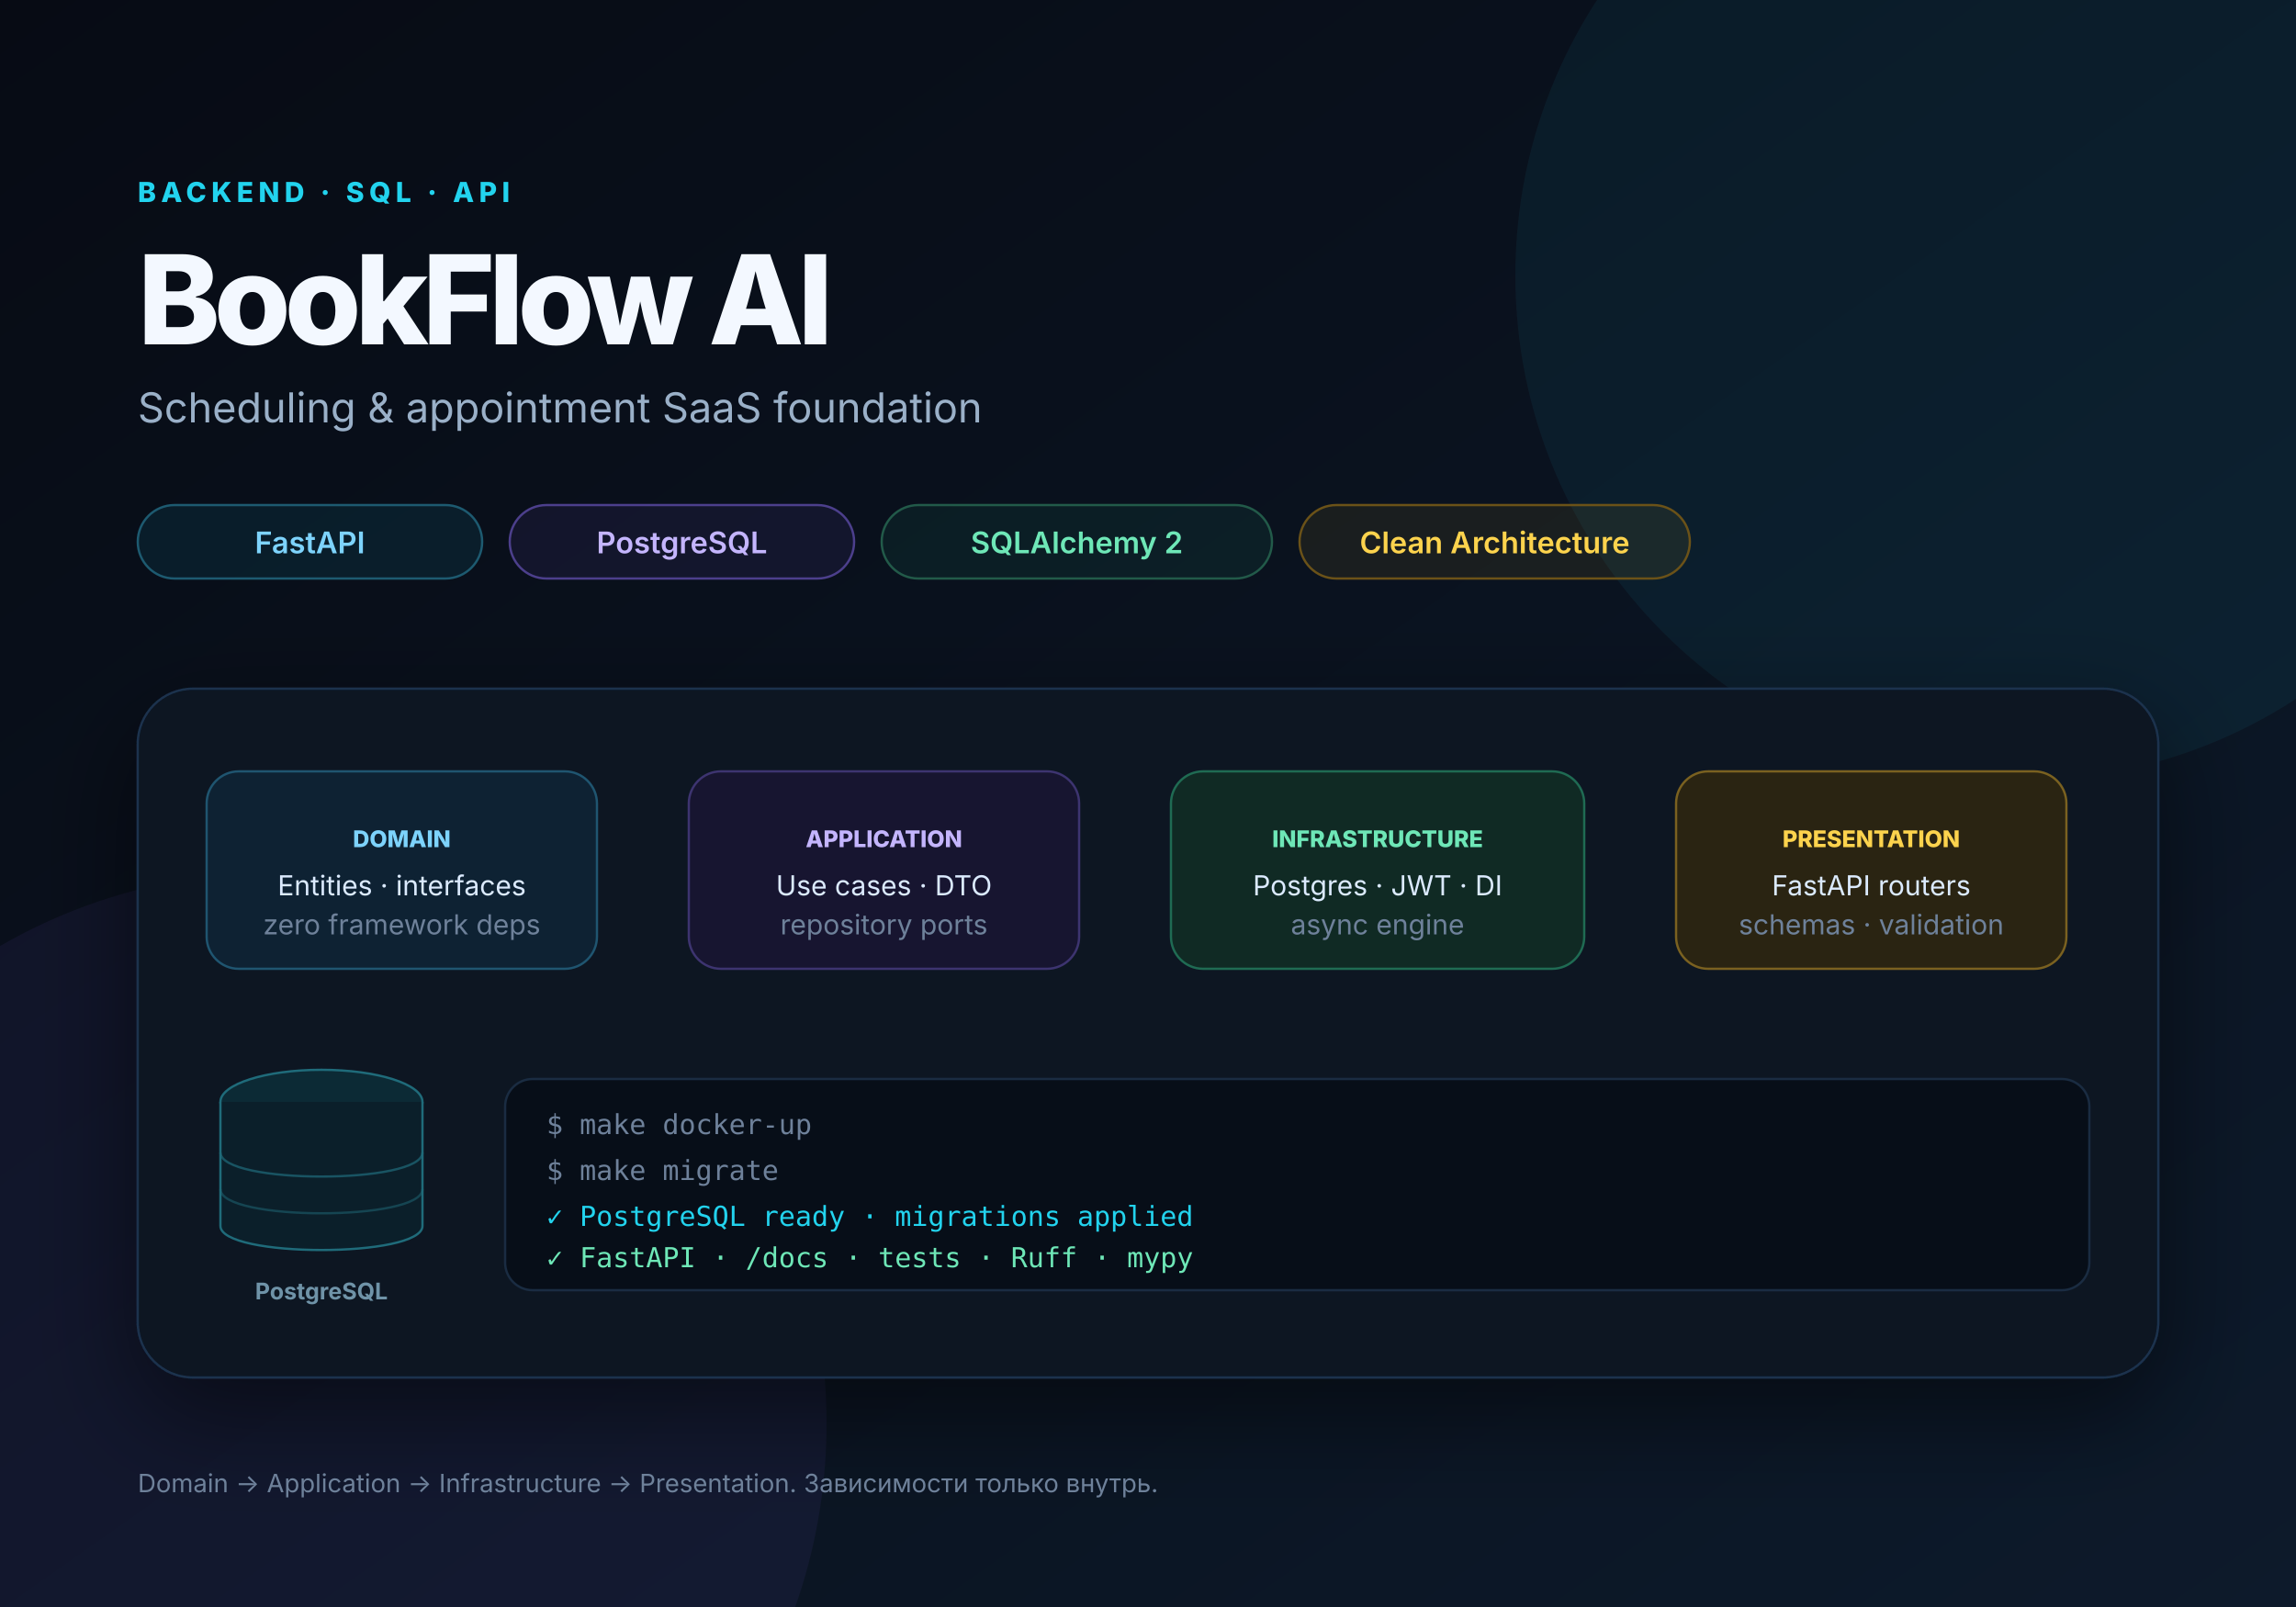
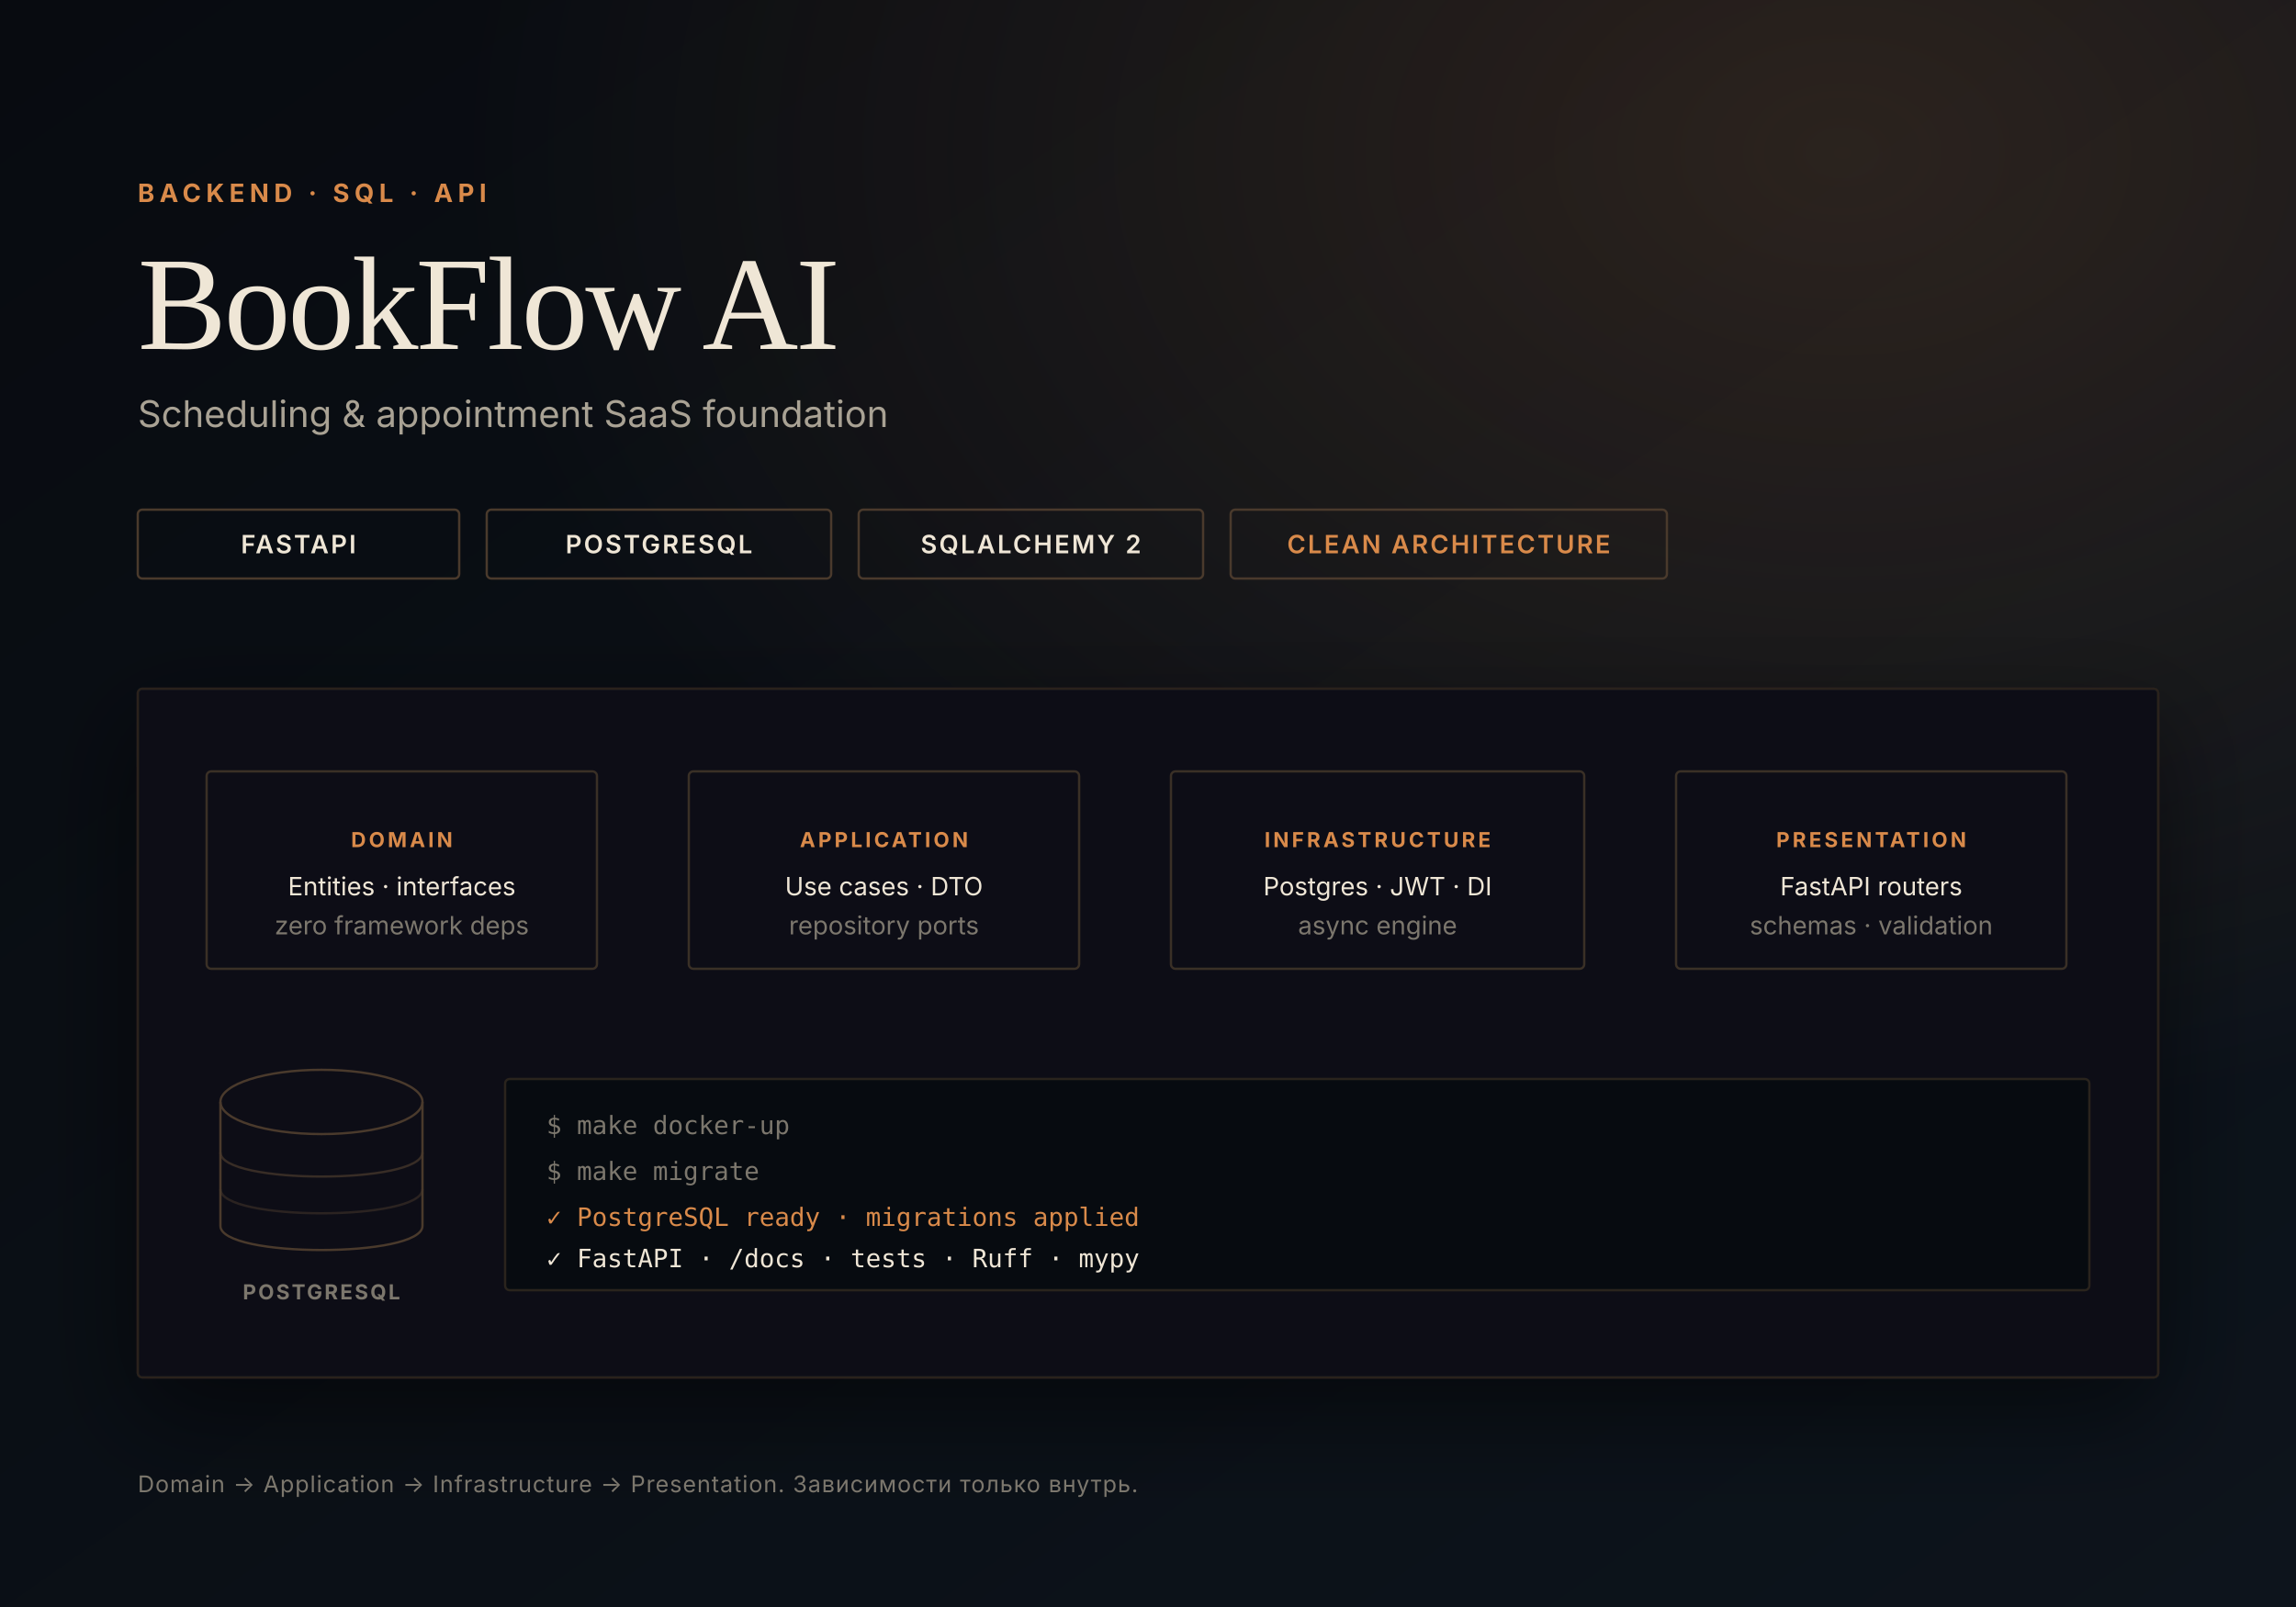
<svg xmlns="http://www.w3.org/2000/svg" width="1000" height="700" viewBox="0 0 1000 700" role="img" aria-label="BookFlow AI — backend architecture">
  <defs>
    <linearGradient id="bg" x1="0" y1="0" x2="1" y2="1">
-       <stop offset="0" stop-color="#070b14" />
-       <stop offset="1" stop-color="#0d1a2b" />
+       <stop offset="0" stop-color="#080b10" />
+       <stop offset="1" stop-color="#0d141c" />
    </linearGradient>
-     <linearGradient id="acc" x1="0" y1="0" x2="1" y2="0">
-       <stop offset="0" stop-color="#22d3ee" />
-       <stop offset="1" stop-color="#8b5cf6" />
-     </linearGradient>
-     <linearGradient id="line" x1="0" y1="0" x2="1" y2="1">
-       <stop offset="0" stop-color="#22d3ee" stop-opacity="0.35" />
-       <stop offset="1" stop-color="#8b5cf6" stop-opacity="0.05" />
+     <radialGradient id="warm" cx="80%" cy="10%" r="60%">
+       <stop offset="0" stop-color="#d98a4a" stop-opacity="0.16" />
+       <stop offset="1" stop-color="#d98a4a" stop-opacity="0" />
+     </radialGradient>
+     <linearGradient id="line" x1="0" y1="0" x2="1" y2="0">
+       <stop offset="0" stop-color="#d98a4a" stop-opacity="0.7" />
+       <stop offset="1" stop-color="#efe6d6" stop-opacity="0.15" />
    </linearGradient>
    <filter id="shadow" x="-20%" y="-20%" width="140%" height="140%">
      <feDropShadow dx="0" dy="16" stdDeviation="22" flood-color="#000000" flood-opacity="0.5" />
    </filter>
  </defs>
  <rect width="1000" height="700" fill="url(#bg)" />
-   <circle cx="880" cy="120" r="220" fill="#22d3ee" opacity="0.06" />
-   <circle cx="120" cy="620" r="240" fill="#8b5cf6" opacity="0.07" />
-   <g font-family="Inter, Segoe UI, Arial, sans-serif">
-     <text x="60" y="88" font-size="12" font-weight="800" letter-spacing="0.18em" fill="#22d3ee">BACKEND · SQL · API</text>
-     <text x="60" y="150" font-size="54" font-weight="800" letter-spacing="-0.05em" fill="#f3f8ff">BookFlow AI</text>
-     <text x="60" y="184" font-size="18" fill="#9ab0c8">Scheduling &amp; appointment SaaS foundation</text>
-     <g font-size="13" font-weight="600">
-       <rect x="60" y="220" width="150" height="32" rx="16" fill="rgba(34,211,238,0.08)" stroke="#1d5a70" />
-       <text x="135" y="241" fill="#7dd3fc" text-anchor="middle">FastAPI</text>
-       <rect x="222" y="220" width="150" height="32" rx="16" fill="rgba(139,92,246,0.08)" stroke="#4c3f8c" />
-       <text x="297" y="241" fill="#c4b5fd" text-anchor="middle">PostgreSQL</text>
-       <rect x="384" y="220" width="170" height="32" rx="16" fill="rgba(52,211,153,0.07)" stroke="#225a49" />
-       <text x="469" y="241" fill="#6ee7b7" text-anchor="middle">SQLAlchemy 2</text>
-       <rect x="566" y="220" width="170" height="32" rx="16" fill="rgba(251,191,36,0.07)" stroke="#6b5218" />
-       <text x="651" y="241" fill="#fcd34d" text-anchor="middle">Clean Architecture</text>
+   <rect width="1000" height="700" fill="url(#warm)" />
+   <g font-family="Manrope, Inter, Segoe UI, Arial, sans-serif">
+     <text x="60" y="88" font-size="11" font-weight="700" letter-spacing="0.2em" fill="#d98a4a">BACKEND · SQL · API</text>
+     <text x="60" y="152" font-family="Georgia, 'Times New Roman', serif" font-size="58" font-weight="500" letter-spacing="-0.02em" fill="#efe6d6">BookFlow AI</text>
+     <text x="60" y="186" font-size="16" fill="#a9a294">Scheduling &amp; appointment SaaS foundation</text>
+     <g font-size="11" font-weight="600" letter-spacing="0.08em">
+       <rect x="60" y="222" width="140" height="30" rx="2" fill="none" stroke="#4a3a2c" />
+       <text x="130" y="241" fill="#efe6d6" text-anchor="middle">FASTAPI</text>
+       <rect x="212" y="222" width="150" height="30" rx="2" fill="none" stroke="#4a3a2c" />
+       <text x="287" y="241" fill="#efe6d6" text-anchor="middle">POSTGRESQL</text>
+       <rect x="374" y="222" width="150" height="30" rx="2" fill="none" stroke="#4a3a2c" />
+       <text x="449" y="241" fill="#efe6d6" text-anchor="middle">SQLALCHEMY 2</text>
+       <rect x="536" y="222" width="190" height="30" rx="2" fill="none" stroke="#4a3a2c" />
+       <text x="631" y="241" fill="#d98a4a" text-anchor="middle">CLEAN ARCHITECTURE</text>
    </g>
    <g filter="url(#shadow)">
-       <rect x="60" y="300" width="880" height="300" rx="24" fill="#0b1422" stroke="#1b334d" />
+       <rect x="60" y="300" width="880" height="300" rx="2" fill="#0b1118" stroke="#2a241d" />
    </g>
-     <g font-family="Inter, Segoe UI, Arial, sans-serif" font-size="12">
-       <rect x="90" y="336" width="170" height="86" rx="14" fill="#0e2233" stroke="#1f5570" />
-       <text x="175" y="369" fill="#7dd3fc" font-size="10" font-weight="800" text-anchor="middle">DOMAIN</text>
-       <text x="175" y="390" fill="#dbeafe" text-anchor="middle">Entities · interfaces</text>
-       <text x="175" y="407" fill="#6e819a" text-anchor="middle">zero framework deps</text>
-       <rect x="300" y="336" width="170" height="86" rx="14" fill="#171530" stroke="#3d3470" />
-       <text x="385" y="369" fill="#c4b5fd" font-size="10" font-weight="800" text-anchor="middle">APPLICATION</text>
-       <text x="385" y="390" fill="#dbeafe" text-anchor="middle">Use cases · DTO</text>
-       <text x="385" y="407" fill="#6e819a" text-anchor="middle">repository ports</text>
-       <rect x="510" y="336" width="180" height="86" rx="14" fill="#102a24" stroke="#1f6b53" />
-       <text x="600" y="369" fill="#6ee7b7" font-size="10" font-weight="800" text-anchor="middle">INFRASTRUCTURE</text>
-       <text x="600" y="390" fill="#dbeafe" text-anchor="middle">Postgres · JWT · DI</text>
-       <text x="600" y="407" fill="#6e819a" text-anchor="middle">async engine</text>
-       <rect x="730" y="336" width="170" height="86" rx="14" fill="#2a2412" stroke="#7a6120" />
-       <text x="815" y="369" fill="#fcd34d" font-size="10" font-weight="800" text-anchor="middle">PRESENTATION</text>
-       <text x="815" y="390" fill="#dbeafe" text-anchor="middle">FastAPI routers</text>
-       <text x="815" y="407" fill="#6e819a" text-anchor="middle">schemas · validation</text>
+     <g font-family="Manrope, Inter, Segoe UI, Arial, sans-serif" font-size="11">
+       <rect x="90" y="336" width="170" height="86" rx="2" fill="none" stroke="#3a3026" />
+       <text x="175" y="369" fill="#d98a4a" font-size="9" font-weight="700" letter-spacing="0.14em" text-anchor="middle">DOMAIN</text>
+       <text x="175" y="390" fill="#efe6d6" text-anchor="middle">Entities · interfaces</text>
+       <text x="175" y="407" fill="#7c776d" text-anchor="middle">zero framework deps</text>
+       <rect x="300" y="336" width="170" height="86" rx="2" fill="none" stroke="#3a3026" />
+       <text x="385" y="369" fill="#d98a4a" font-size="9" font-weight="700" letter-spacing="0.14em" text-anchor="middle">APPLICATION</text>
+       <text x="385" y="390" fill="#efe6d6" text-anchor="middle">Use cases · DTO</text>
+       <text x="385" y="407" fill="#7c776d" text-anchor="middle">repository ports</text>
+       <rect x="510" y="336" width="180" height="86" rx="2" fill="none" stroke="#3a3026" />
+       <text x="600" y="369" fill="#d98a4a" font-size="9" font-weight="700" letter-spacing="0.14em" text-anchor="middle">INFRASTRUCTURE</text>
+       <text x="600" y="390" fill="#efe6d6" text-anchor="middle">Postgres · JWT · DI</text>
+       <text x="600" y="407" fill="#7c776d" text-anchor="middle">async engine</text>
+       <rect x="730" y="336" width="170" height="86" rx="2" fill="none" stroke="#3a3026" />
+       <text x="815" y="369" fill="#d98a4a" font-size="9" font-weight="700" letter-spacing="0.14em" text-anchor="middle">PRESENTATION</text>
+       <text x="815" y="390" fill="#efe6d6" text-anchor="middle">FastAPI routers</text>
+       <text x="815" y="407" fill="#7c776d" text-anchor="middle">schemas · validation</text>
    </g>
-     <g stroke="url(#line)" stroke-width="2" fill="none" marker-end="url(#arrow)">
+     <g stroke="url(#line)" stroke-width="1.5" fill="none">
      <line x1="260" y1="379" x2="296" y2="379" />
      <line x1="470" y1="379" x2="506" y2="379" />
      <line x1="690" y1="379" x2="726" y2="379" />
    </g>
    <g transform="translate(90 470)">
-       <ellipse cx="50" cy="10" rx="44" ry="14" fill="#0c2a35" stroke="#1f6b7a" />
-       <path d="M6 10 V64 C6 78 94 78 94 64 V10" fill="#0b1f2a" stroke="#1f6b7a" />
-       <path d="M6 32 C6 46 94 46 94 32" fill="none" stroke="#1f6b7a" opacity="0.7" />
-       <path d="M6 48 C6 62 94 62 94 48" fill="none" stroke="#1f6b7a" opacity="0.5" />
-       <text x="50" y="96" fill="#6f93a8" font-size="10" font-weight="700" text-anchor="middle">PostgreSQL</text>
+       <ellipse cx="50" cy="10" rx="44" ry="14" fill="none" stroke="#4a3a2c" />
+       <path d="M6 10 V64 C6 78 94 78 94 64 V10" fill="none" stroke="#4a3a2c" />
+       <path d="M6 32 C6 46 94 46 94 32" fill="none" stroke="#4a3a2c" opacity="0.7" />
+       <path d="M6 48 C6 62 94 62 94 48" fill="none" stroke="#4a3a2c" opacity="0.5" />
+       <text x="50" y="96" fill="#7c776d" font-size="9" font-weight="700" letter-spacing="0.1em" text-anchor="middle">POSTGRESQL</text>
    </g>
-     <g transform="translate(220 470)" font-family="ui-monospace, SFMono-Regular, Menlo, Consolas, monospace" font-size="12">
-       <rect width="690" height="92" rx="12" fill="#070e18" stroke="#1a2c42" />
-       <text x="18" y="24" fill="#6e819a">$ make docker-up</text>
-       <text x="18" y="44" fill="#6e819a">$ make migrate</text>
-       <text x="18" y="64" fill="#22d3ee">✓ PostgreSQL ready · migrations applied</text>
-       <text x="18" y="82" fill="#6ee7b7">✓ FastAPI · /docs · tests · Ruff · mypy</text>
+     <g transform="translate(220 470)" font-family="ui-monospace, SFMono-Regular, Menlo, Consolas, monospace" font-size="11">
+       <rect width="690" height="92" rx="2" fill="#070b10" stroke="#2a241d" />
+       <text x="18" y="24" fill="#7c776d">$ make docker-up</text>
+       <text x="18" y="44" fill="#7c776d">$ make migrate</text>
+       <text x="18" y="64" fill="#d98a4a">✓ PostgreSQL ready · migrations applied</text>
+       <text x="18" y="82" fill="#efe6d6">✓ FastAPI · /docs · tests · Ruff · mypy</text>
    </g>
-     <text x="60" y="650" fill="#6e819a" font-size="11">Domain → Application → Infrastructure → Presentation. Зависимости только внутрь.</text>
+     <text x="60" y="650" fill="#7c776d" font-size="10" letter-spacing="0.04em">Domain → Application → Infrastructure → Presentation. Зависимости только внутрь.</text>
  </g>
</svg>
